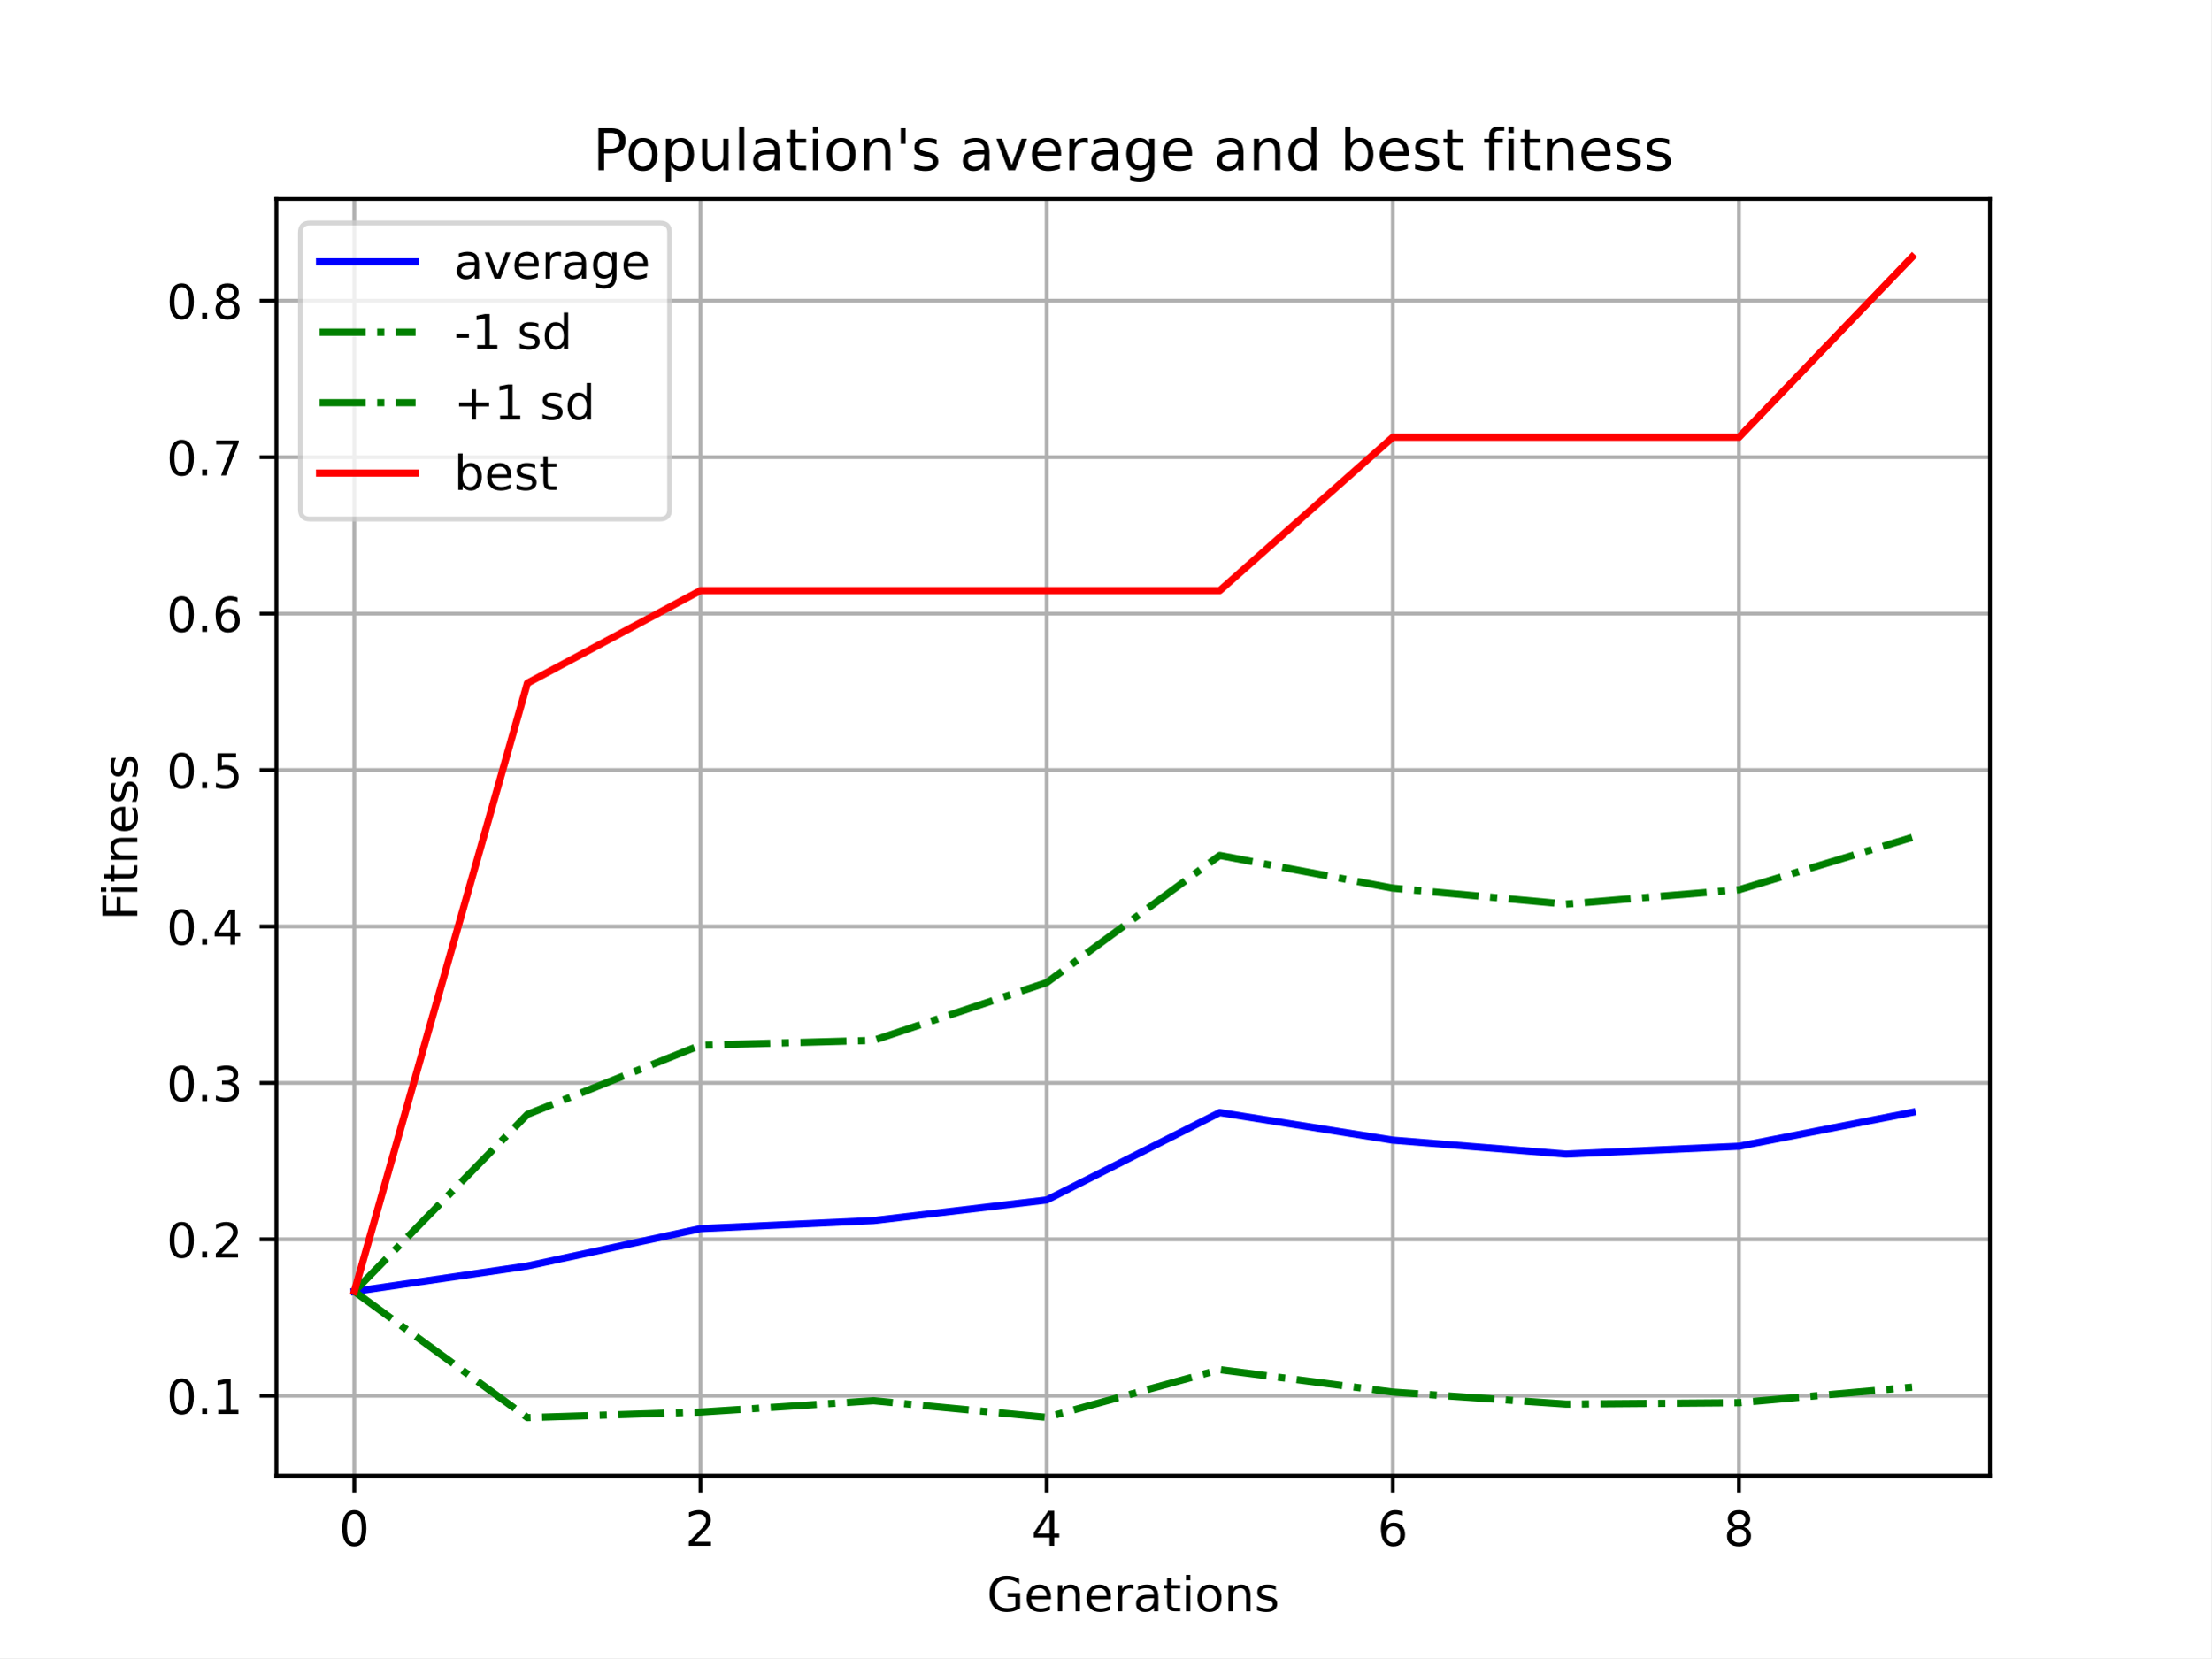
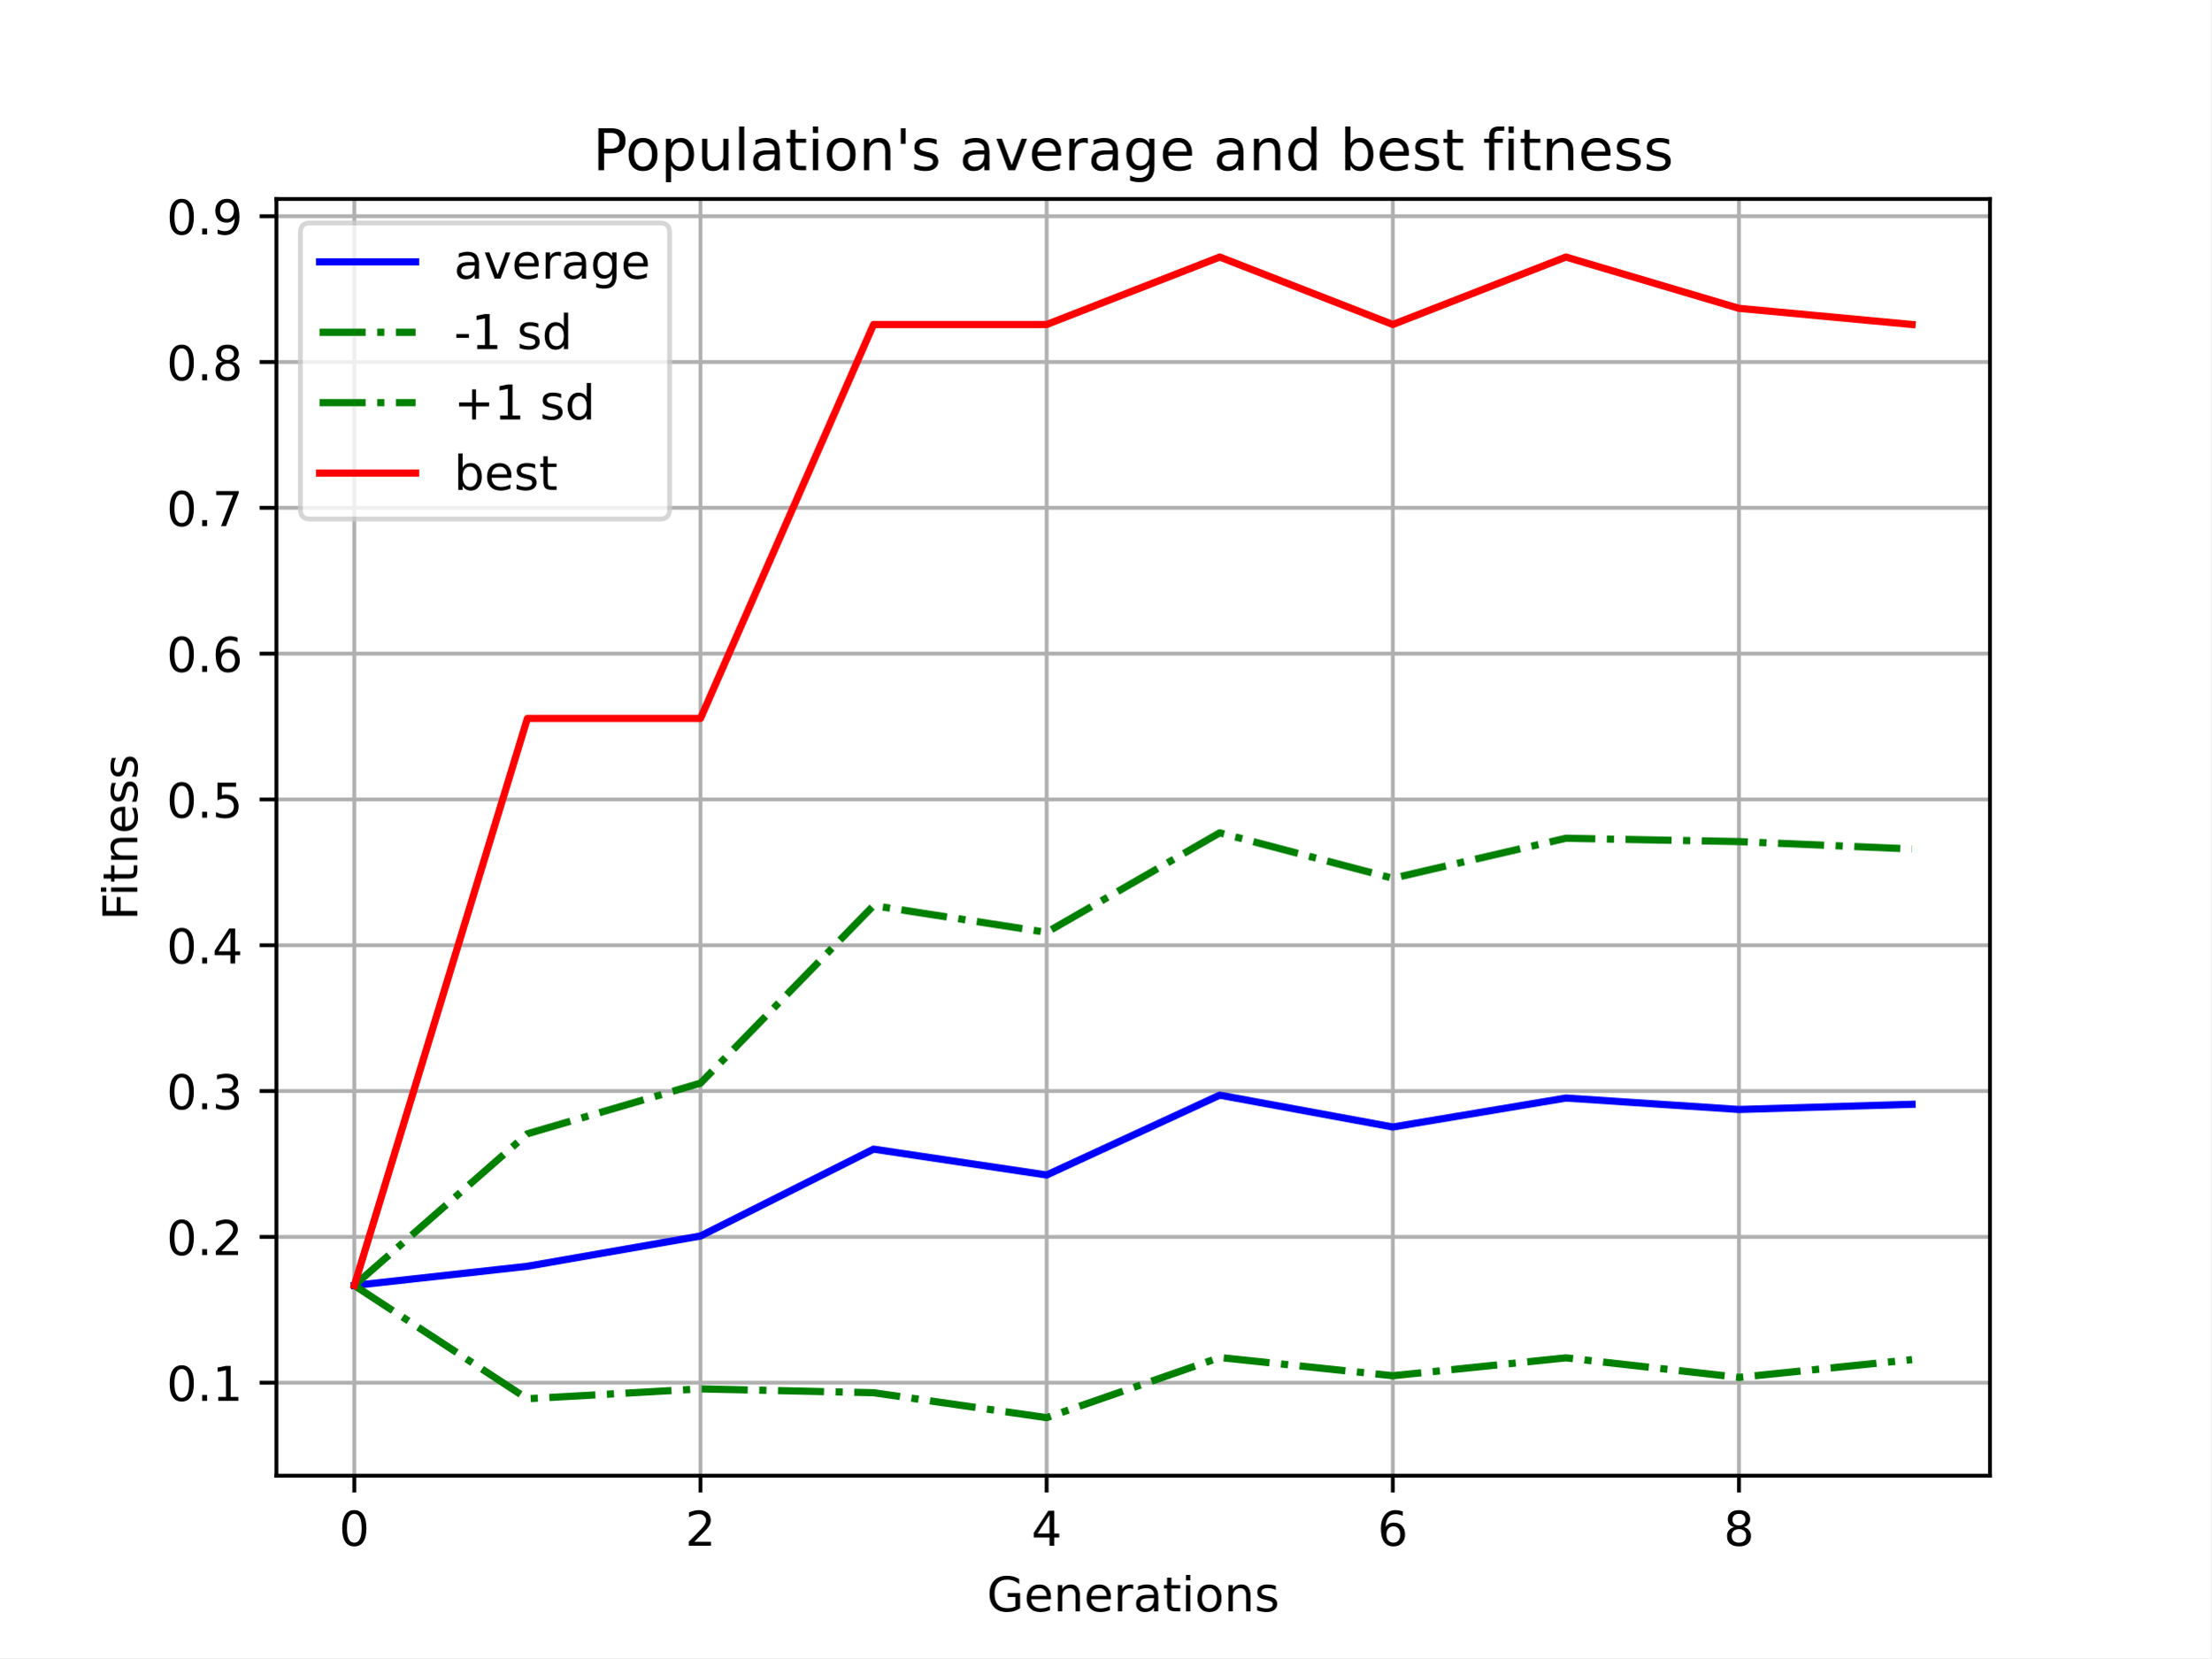
<svg xmlns="http://www.w3.org/2000/svg" xmlns:xlink="http://www.w3.org/1999/xlink" height="345.6pt" version="1.1" viewBox="0 0 460.8 345.6" width="460.8pt">
  <defs>
    <style type="text/css">*{stroke-linecap:butt;stroke-linejoin:round;}</style>
  </defs>
  <g id="figure_1">
    <g id="patch_1">
      <path d="M 0 345.6  L 460.8 345.6  L 460.8 0  L 0 0  z " style="fill:#ffffff;" />
    </g>
    <g id="axes_1">
      <g id="patch_2">
        <path d="M 57.6 307.584  L 414.72 307.584  L 414.72 41.472  L 57.6 41.472  z " style="fill:#ffffff;" />
      </g>
      <g id="matplotlib.axis_1">
        <g id="xtick_1">
          <g id="line2d_1">
-             <path clip-path="url(#p46daf9e146)" d="M 73.833 307.584  L 73.833 41.472  " style="fill:none;stroke:#b0b0b0;stroke-linecap:square;stroke-width:0.8;" />
+             <path clip-path="url(#p72c60c867b)" d="M 73.833 307.584  L 73.833 41.472  " style="fill:none;stroke:#b0b0b0;stroke-linecap:square;stroke-width:0.8;" />
          </g>
          <g id="line2d_2">
            <defs>
-               <path d="M 0 0  L 0 3.5  " id="m88c352b42c" style="stroke:#000000;stroke-width:0.8;" />
-             </defs>
-             <g>
-               <use style="stroke:#000000;stroke-width:0.8;" x="73.833" xlink:href="#m88c352b42c" y="307.584" />
+               <path d="M 0 0  L 0 3.5  " id="m54cb566502" style="stroke:#000000;stroke-width:0.8;" />
+             </defs>
+             <g>
+               <use style="stroke:#000000;stroke-width:0.8;" x="73.833" xlink:href="#m54cb566502" y="307.584" />
            </g>
          </g>
          <g id="text_1">
            <g transform="translate(70.65148 322.1824)scale(0.1 -0.1)">
              <defs>
                <path d="M 2034 4250  Q 1547 4250 1301 3770  Q 1056 3291 1056 2328  Q 1056 1369 1301 889  Q 1547 409 2034 409  Q 2525 409 2770 889  Q 3016 1369 3016 2328  Q 3016 3291 2770 3770  Q 2525 4250 2034 4250  z M 2034 4750  Q 2819 4750 3233 4129  Q 3647 3509 3647 2328  Q 3647 1150 3233 529  Q 2819 -91 2034 -91  Q 1250 -91 836 529  Q 422 1150 422 2328  Q 422 3509 836 4129  Q 1250 4750 2034 4750  z " id="DejaVuSans-30" transform="scale(0.015625)" />
              </defs>
              <use xlink:href="#DejaVuSans-30" />
            </g>
          </g>
        </g>
        <g id="xtick_2">
          <g id="line2d_3">
-             <path clip-path="url(#p46daf9e146)" d="M 145.978 307.584  L 145.978 41.472  " style="fill:none;stroke:#b0b0b0;stroke-linecap:square;stroke-width:0.8;" />
+             <path clip-path="url(#p72c60c867b)" d="M 145.978 307.584  L 145.978 41.472  " style="fill:none;stroke:#b0b0b0;stroke-linecap:square;stroke-width:0.8;" />
          </g>
          <g id="line2d_4">
            <g>
-               <use style="stroke:#000000;stroke-width:0.8;" x="145.978" xlink:href="#m88c352b42c" y="307.584" />
+               <use style="stroke:#000000;stroke-width:0.8;" x="145.978" xlink:href="#m54cb566502" y="307.584" />
            </g>
          </g>
          <g id="text_2">
            <g transform="translate(142.7969 322.1824)scale(0.1 -0.1)">
              <defs>
                <path d="M 1228 531  L 3431 531  L 3431 0  L 469 0  L 469 531  Q 828 903 1448 1529  Q 2069 2156 2228 2338  Q 2531 2678 2651 2914  Q 2772 3150 2772 3378  Q 2772 3750 2511 3984  Q 2250 4219 1831 4219  Q 1534 4219 1204 4116  Q 875 4013 500 3803  L 500 4441  Q 881 4594 1212 4672  Q 1544 4750 1819 4750  Q 2544 4750 2975 4387  Q 3406 4025 3406 3419  Q 3406 3131 3298 2873  Q 3191 2616 2906 2266  Q 2828 2175 2409 1742  Q 1991 1309 1228 531  z " id="DejaVuSans-32" transform="scale(0.015625)" />
              </defs>
              <use xlink:href="#DejaVuSans-32" />
            </g>
          </g>
        </g>
        <g id="xtick_3">
          <g id="line2d_5">
-             <path clip-path="url(#p46daf9e146)" d="M 218.124 307.584  L 218.124 41.472  " style="fill:none;stroke:#b0b0b0;stroke-linecap:square;stroke-width:0.8;" />
+             <path clip-path="url(#p72c60c867b)" d="M 218.124 307.584  L 218.124 41.472  " style="fill:none;stroke:#b0b0b0;stroke-linecap:square;stroke-width:0.8;" />
          </g>
          <g id="line2d_6">
            <g>
-               <use style="stroke:#000000;stroke-width:0.8;" x="218.124" xlink:href="#m88c352b42c" y="307.584" />
+               <use style="stroke:#000000;stroke-width:0.8;" x="218.124" xlink:href="#m54cb566502" y="307.584" />
            </g>
          </g>
          <g id="text_3">
            <g transform="translate(214.9424 322.1824)scale(0.1 -0.1)">
              <defs>
                <path d="M 2419 4116  L 825 1625  L 2419 1625  L 2419 4116  z M 2253 4666  L 3047 4666  L 3047 1625  L 3713 1625  L 3713 1100  L 3047 1100  L 3047 0  L 2419 0  L 2419 1100  L 313 1100  L 313 1709  L 2253 4666  z " id="DejaVuSans-34" transform="scale(0.015625)" />
              </defs>
              <use xlink:href="#DejaVuSans-34" />
            </g>
          </g>
        </g>
        <g id="xtick_4">
          <g id="line2d_7">
-             <path clip-path="url(#p46daf9e146)" d="M 290.269 307.584  L 290.269 41.472  " style="fill:none;stroke:#b0b0b0;stroke-linecap:square;stroke-width:0.8;" />
+             <path clip-path="url(#p72c60c867b)" d="M 290.269 307.584  L 290.269 41.472  " style="fill:none;stroke:#b0b0b0;stroke-linecap:square;stroke-width:0.8;" />
          </g>
          <g id="line2d_8">
            <g>
-               <use style="stroke:#000000;stroke-width:0.8;" x="290.269" xlink:href="#m88c352b42c" y="307.584" />
+               <use style="stroke:#000000;stroke-width:0.8;" x="290.269" xlink:href="#m54cb566502" y="307.584" />
            </g>
          </g>
          <g id="text_4">
            <g transform="translate(287.0878 322.1824)scale(0.1 -0.1)">
              <defs>
                <path d="M 2113 2584  Q 1688 2584 1439 2293  Q 1191 2003 1191 1497  Q 1191 994 1439 701  Q 1688 409 2113 409  Q 2538 409 2786 701  Q 3034 994 3034 1497  Q 3034 2003 2786 2293  Q 2538 2584 2113 2584  z M 3366 4563  L 3366 3988  Q 3128 4100 2886 4159  Q 2644 4219 2406 4219  Q 1781 4219 1451 3797  Q 1122 3375 1075 2522  Q 1259 2794 1537 2939  Q 1816 3084 2150 3084  Q 2853 3084 3261 2657  Q 3669 2231 3669 1497  Q 3669 778 3244 343  Q 2819 -91 2113 -91  Q 1303 -91 875 529  Q 447 1150 447 2328  Q 447 3434 972 4092  Q 1497 4750 2381 4750  Q 2619 4750 2861 4703  Q 3103 4656 3366 4563  z " id="DejaVuSans-36" transform="scale(0.015625)" />
              </defs>
              <use xlink:href="#DejaVuSans-36" />
            </g>
          </g>
        </g>
        <g id="xtick_5">
          <g id="line2d_9">
-             <path clip-path="url(#p46daf9e146)" d="M 362.415 307.584  L 362.415 41.472  " style="fill:none;stroke:#b0b0b0;stroke-linecap:square;stroke-width:0.8;" />
+             <path clip-path="url(#p72c60c867b)" d="M 362.415 307.584  L 362.415 41.472  " style="fill:none;stroke:#b0b0b0;stroke-linecap:square;stroke-width:0.8;" />
          </g>
          <g id="line2d_10">
            <g>
-               <use style="stroke:#000000;stroke-width:0.8;" x="362.415" xlink:href="#m88c352b42c" y="307.584" />
+               <use style="stroke:#000000;stroke-width:0.8;" x="362.415" xlink:href="#m54cb566502" y="307.584" />
            </g>
          </g>
          <g id="text_5">
            <g transform="translate(359.2333 322.1824)scale(0.1 -0.1)">
              <defs>
                <path d="M 2034 2216  Q 1584 2216 1326 1975  Q 1069 1734 1069 1313  Q 1069 891 1326 650  Q 1584 409 2034 409  Q 2484 409 2743 651  Q 3003 894 3003 1313  Q 3003 1734 2745 1975  Q 2488 2216 2034 2216  z M 1403 2484  Q 997 2584 770 2862  Q 544 3141 544 3541  Q 544 4100 942 4425  Q 1341 4750 2034 4750  Q 2731 4750 3128 4425  Q 3525 4100 3525 3541  Q 3525 3141 3298 2862  Q 3072 2584 2669 2484  Q 3125 2378 3379 2068  Q 3634 1759 3634 1313  Q 3634 634 3220 271  Q 2806 -91 2034 -91  Q 1263 -91 848 271  Q 434 634 434 1313  Q 434 1759 690 2068  Q 947 2378 1403 2484  z M 1172 3481  Q 1172 3119 1398 2916  Q 1625 2713 2034 2713  Q 2441 2713 2670 2916  Q 2900 3119 2900 3481  Q 2900 3844 2670 4047  Q 2441 4250 2034 4250  Q 1625 4250 1398 4047  Q 1172 3844 1172 3481  z " id="DejaVuSans-38" transform="scale(0.015625)" />
              </defs>
              <use xlink:href="#DejaVuSans-38" />
            </g>
          </g>
        </g>
        <g id="text_6">
          <g transform="translate(205.6623 335.8606)scale(0.1 -0.1)">
            <defs>
              <path d="M 3809 666  L 3809 1919  L 2778 1919  L 2778 2438  L 4434 2438  L 4434 434  Q 4069 175 3628 42  Q 3188 -91 2688 -91  Q 1594 -91 976 548  Q 359 1188 359 2328  Q 359 3472 976 4111  Q 1594 4750 2688 4750  Q 3144 4750 3555 4637  Q 3966 4525 4313 4306  L 4313 3634  Q 3963 3931 3569 4081  Q 3175 4231 2741 4231  Q 1884 4231 1454 3753  Q 1025 3275 1025 2328  Q 1025 1384 1454 906  Q 1884 428 2741 428  Q 3075 428 3337 486  Q 3600 544 3809 666  z " id="DejaVuSans-47" transform="scale(0.015625)" />
              <path d="M 3597 1894  L 3597 1613  L 953 1613  Q 991 1019 1311 708  Q 1631 397 2203 397  Q 2534 397 2845 478  Q 3156 559 3463 722  L 3463 178  Q 3153 47 2828 -22  Q 2503 -91 2169 -91  Q 1331 -91 842 396  Q 353 884 353 1716  Q 353 2575 817 3079  Q 1281 3584 2069 3584  Q 2775 3584 3186 3129  Q 3597 2675 3597 1894  z M 3022 2063  Q 3016 2534 2758 2815  Q 2500 3097 2075 3097  Q 1594 3097 1305 2825  Q 1016 2553 972 2059  L 3022 2063  z " id="DejaVuSans-65" transform="scale(0.015625)" />
              <path d="M 3513 2113  L 3513 0  L 2938 0  L 2938 2094  Q 2938 2591 2744 2837  Q 2550 3084 2163 3084  Q 1697 3084 1428 2787  Q 1159 2491 1159 1978  L 1159 0  L 581 0  L 581 3500  L 1159 3500  L 1159 2956  Q 1366 3272 1645 3428  Q 1925 3584 2291 3584  Q 2894 3584 3203 3211  Q 3513 2838 3513 2113  z " id="DejaVuSans-6e" transform="scale(0.015625)" />
              <path d="M 2631 2963  Q 2534 3019 2420 3045  Q 2306 3072 2169 3072  Q 1681 3072 1420 2755  Q 1159 2438 1159 1844  L 1159 0  L 581 0  L 581 3500  L 1159 3500  L 1159 2956  Q 1341 3275 1631 3429  Q 1922 3584 2338 3584  Q 2397 3584 2469 3576  Q 2541 3569 2628 3553  L 2631 2963  z " id="DejaVuSans-72" transform="scale(0.015625)" />
              <path d="M 2194 1759  Q 1497 1759 1228 1600  Q 959 1441 959 1056  Q 959 750 1161 570  Q 1363 391 1709 391  Q 2188 391 2477 730  Q 2766 1069 2766 1631  L 2766 1759  L 2194 1759  z M 3341 1997  L 3341 0  L 2766 0  L 2766 531  Q 2569 213 2275 61  Q 1981 -91 1556 -91  Q 1019 -91 701 211  Q 384 513 384 1019  Q 384 1609 779 1909  Q 1175 2209 1959 2209  L 2766 2209  L 2766 2266  Q 2766 2663 2505 2880  Q 2244 3097 1772 3097  Q 1472 3097 1187 3025  Q 903 2953 641 2809  L 641 3341  Q 956 3463 1253 3523  Q 1550 3584 1831 3584  Q 2591 3584 2966 3190  Q 3341 2797 3341 1997  z " id="DejaVuSans-61" transform="scale(0.015625)" />
              <path d="M 1172 4494  L 1172 3500  L 2356 3500  L 2356 3053  L 1172 3053  L 1172 1153  Q 1172 725 1289 603  Q 1406 481 1766 481  L 2356 481  L 2356 0  L 1766 0  Q 1100 0 847 248  Q 594 497 594 1153  L 594 3053  L 172 3053  L 172 3500  L 594 3500  L 594 4494  L 1172 4494  z " id="DejaVuSans-74" transform="scale(0.015625)" />
              <path d="M 603 3500  L 1178 3500  L 1178 0  L 603 0  L 603 3500  z M 603 4863  L 1178 4863  L 1178 4134  L 603 4134  L 603 4863  z " id="DejaVuSans-69" transform="scale(0.015625)" />
              <path d="M 1959 3097  Q 1497 3097 1228 2736  Q 959 2375 959 1747  Q 959 1119 1226 758  Q 1494 397 1959 397  Q 2419 397 2687 759  Q 2956 1122 2956 1747  Q 2956 2369 2687 2733  Q 2419 3097 1959 3097  z M 1959 3584  Q 2709 3584 3137 3096  Q 3566 2609 3566 1747  Q 3566 888 3137 398  Q 2709 -91 1959 -91  Q 1206 -91 779 398  Q 353 888 353 1747  Q 353 2609 779 3096  Q 1206 3584 1959 3584  z " id="DejaVuSans-6f" transform="scale(0.015625)" />
              <path d="M 2834 3397  L 2834 2853  Q 2591 2978 2328 3040  Q 2066 3103 1784 3103  Q 1356 3103 1142 2972  Q 928 2841 928 2578  Q 928 2378 1081 2264  Q 1234 2150 1697 2047  L 1894 2003  Q 2506 1872 2764 1633  Q 3022 1394 3022 966  Q 3022 478 2636 193  Q 2250 -91 1575 -91  Q 1294 -91 989 -36  Q 684 19 347 128  L 347 722  Q 666 556 975 473  Q 1284 391 1588 391  Q 1994 391 2212 530  Q 2431 669 2431 922  Q 2431 1156 2273 1281  Q 2116 1406 1581 1522  L 1381 1569  Q 847 1681 609 1914  Q 372 2147 372 2553  Q 372 3047 722 3315  Q 1072 3584 1716 3584  Q 2034 3584 2315 3537  Q 2597 3491 2834 3397  z " id="DejaVuSans-73" transform="scale(0.015625)" />
            </defs>
            <use xlink:href="#DejaVuSans-47" />
            <use x="77.49" xlink:href="#DejaVuSans-65" />
            <use x="139.014" xlink:href="#DejaVuSans-6e" />
            <use x="202.393" xlink:href="#DejaVuSans-65" />
            <use x="263.916" xlink:href="#DejaVuSans-72" />
            <use x="305.029" xlink:href="#DejaVuSans-61" />
            <use x="366.309" xlink:href="#DejaVuSans-74" />
            <use x="405.518" xlink:href="#DejaVuSans-69" />
            <use x="433.301" xlink:href="#DejaVuSans-6f" />
            <use x="494.482" xlink:href="#DejaVuSans-6e" />
            <use x="557.861" xlink:href="#DejaVuSans-73" />
          </g>
        </g>
      </g>
      <g id="matplotlib.axis_2">
        <g id="ytick_1">
          <g id="line2d_11">
-             <path clip-path="url(#p46daf9e146)" d="M 57.6 290.925  L 414.72 290.925  " style="fill:none;stroke:#b0b0b0;stroke-linecap:square;stroke-width:0.8;" />
+             <path clip-path="url(#p72c60c867b)" d="M 57.6 288.194  L 414.72 288.194  " style="fill:none;stroke:#b0b0b0;stroke-linecap:square;stroke-width:0.8;" />
          </g>
          <g id="line2d_12">
            <defs>
-               <path d="M 0 0  L -3.5 0  " id="m90e1f433b8" style="stroke:#000000;stroke-width:0.8;" />
-             </defs>
-             <g>
-               <use style="stroke:#000000;stroke-width:0.8;" x="57.6" xlink:href="#m90e1f433b8" y="290.925" />
+               <path d="M 0 0  L -3.5 0  " id="ma9af29ecee" style="stroke:#000000;stroke-width:0.8;" />
+             </defs>
+             <g>
+               <use style="stroke:#000000;stroke-width:0.8;" x="57.6" xlink:href="#ma9af29ecee" y="288.194" />
            </g>
          </g>
          <g id="text_7">
-             <g transform="translate(34.69687 294.7242)scale(0.1 -0.1)">
+             <g transform="translate(34.69687 291.9934)scale(0.1 -0.1)">
              <defs>
                <path d="M 684 794  L 1344 794  L 1344 0  L 684 0  L 684 794  z " id="DejaVuSans-2e" transform="scale(0.015625)" />
                <path d="M 794 531  L 1825 531  L 1825 4091  L 703 3866  L 703 4441  L 1819 4666  L 2450 4666  L 2450 531  L 3481 531  L 3481 0  L 794 0  L 794 531  z " id="DejaVuSans-31" transform="scale(0.015625)" />
              </defs>
              <use xlink:href="#DejaVuSans-30" />
              <use x="63.623" xlink:href="#DejaVuSans-2e" />
              <use x="95.41" xlink:href="#DejaVuSans-31" />
            </g>
          </g>
        </g>
        <g id="ytick_2">
          <g id="line2d_13">
-             <path clip-path="url(#p46daf9e146)" d="M 57.6 258.319  L 414.72 258.319  " style="fill:none;stroke:#b0b0b0;stroke-linecap:square;stroke-width:0.8;" />
+             <path clip-path="url(#p72c60c867b)" d="M 57.6 257.803  L 414.72 257.803  " style="fill:none;stroke:#b0b0b0;stroke-linecap:square;stroke-width:0.8;" />
          </g>
          <g id="line2d_14">
            <g>
-               <use style="stroke:#000000;stroke-width:0.8;" x="57.6" xlink:href="#m90e1f433b8" y="258.319" />
+               <use style="stroke:#000000;stroke-width:0.8;" x="57.6" xlink:href="#ma9af29ecee" y="257.803" />
            </g>
          </g>
          <g id="text_8">
-             <g transform="translate(34.69687 262.1179)scale(0.1 -0.1)">
+             <g transform="translate(34.69687 261.6019)scale(0.1 -0.1)">
              <use xlink:href="#DejaVuSans-30" />
              <use x="63.623" xlink:href="#DejaVuSans-2e" />
              <use x="95.41" xlink:href="#DejaVuSans-32" />
            </g>
          </g>
        </g>
        <g id="ytick_3">
          <g id="line2d_15">
-             <path clip-path="url(#p46daf9e146)" d="M 57.6 225.712  L 414.72 225.712  " style="fill:none;stroke:#b0b0b0;stroke-linecap:square;stroke-width:0.8;" />
+             <path clip-path="url(#p72c60c867b)" d="M 57.6 227.411  L 414.72 227.411  " style="fill:none;stroke:#b0b0b0;stroke-linecap:square;stroke-width:0.8;" />
          </g>
          <g id="line2d_16">
            <g>
-               <use style="stroke:#000000;stroke-width:0.8;" x="57.6" xlink:href="#m90e1f433b8" y="225.712" />
+               <use style="stroke:#000000;stroke-width:0.8;" x="57.6" xlink:href="#ma9af29ecee" y="227.411" />
            </g>
          </g>
          <g id="text_9">
-             <g transform="translate(34.69687 229.5116)scale(0.1 -0.1)">
+             <g transform="translate(34.69687 231.2105)scale(0.1 -0.1)">
              <defs>
                <path d="M 2597 2516  Q 3050 2419 3304 2112  Q 3559 1806 3559 1356  Q 3559 666 3084 287  Q 2609 -91 1734 -91  Q 1441 -91 1130 -33  Q 819 25 488 141  L 488 750  Q 750 597 1062 519  Q 1375 441 1716 441  Q 2309 441 2620 675  Q 2931 909 2931 1356  Q 2931 1769 2642 2001  Q 2353 2234 1838 2234  L 1294 2234  L 1294 2753  L 1863 2753  Q 2328 2753 2575 2939  Q 2822 3125 2822 3475  Q 2822 3834 2567 4026  Q 2313 4219 1838 4219  Q 1578 4219 1281 4162  Q 984 4106 628 3988  L 628 4550  Q 988 4650 1302 4700  Q 1616 4750 1894 4750  Q 2613 4750 3031 4423  Q 3450 4097 3450 3541  Q 3450 3153 3228 2886  Q 3006 2619 2597 2516  z " id="DejaVuSans-33" transform="scale(0.015625)" />
              </defs>
              <use xlink:href="#DejaVuSans-30" />
              <use x="63.623" xlink:href="#DejaVuSans-2e" />
              <use x="95.41" xlink:href="#DejaVuSans-33" />
            </g>
          </g>
        </g>
        <g id="ytick_4">
          <g id="line2d_17">
-             <path clip-path="url(#p46daf9e146)" d="M 57.6 193.106  L 414.72 193.106  " style="fill:none;stroke:#b0b0b0;stroke-linecap:square;stroke-width:0.8;" />
+             <path clip-path="url(#p72c60c867b)" d="M 57.6 197.02  L 414.72 197.02  " style="fill:none;stroke:#b0b0b0;stroke-linecap:square;stroke-width:0.8;" />
          </g>
          <g id="line2d_18">
            <g>
-               <use style="stroke:#000000;stroke-width:0.8;" x="57.6" xlink:href="#m90e1f433b8" y="193.106" />
+               <use style="stroke:#000000;stroke-width:0.8;" x="57.6" xlink:href="#ma9af29ecee" y="197.02" />
            </g>
          </g>
          <g id="text_10">
-             <g transform="translate(34.69687 196.9053)scale(0.1 -0.1)">
+             <g transform="translate(34.69687 200.819)scale(0.1 -0.1)">
              <use xlink:href="#DejaVuSans-30" />
              <use x="63.623" xlink:href="#DejaVuSans-2e" />
              <use x="95.41" xlink:href="#DejaVuSans-34" />
            </g>
          </g>
        </g>
        <g id="ytick_5">
          <g id="line2d_19">
-             <path clip-path="url(#p46daf9e146)" d="M 57.6 160.5  L 414.72 160.5  " style="fill:none;stroke:#b0b0b0;stroke-linecap:square;stroke-width:0.8;" />
+             <path clip-path="url(#p72c60c867b)" d="M 57.6 166.628  L 414.72 166.628  " style="fill:none;stroke:#b0b0b0;stroke-linecap:square;stroke-width:0.8;" />
          </g>
          <g id="line2d_20">
            <g>
-               <use style="stroke:#000000;stroke-width:0.8;" x="57.6" xlink:href="#m90e1f433b8" y="160.5" />
+               <use style="stroke:#000000;stroke-width:0.8;" x="57.6" xlink:href="#ma9af29ecee" y="166.628" />
            </g>
          </g>
          <g id="text_11">
-             <g transform="translate(34.69687 164.2989)scale(0.1 -0.1)">
+             <g transform="translate(34.69687 170.4276)scale(0.1 -0.1)">
              <defs>
                <path d="M 691 4666  L 3169 4666  L 3169 4134  L 1269 4134  L 1269 2991  Q 1406 3038 1543 3061  Q 1681 3084 1819 3084  Q 2600 3084 3056 2656  Q 3513 2228 3513 1497  Q 3513 744 3044 326  Q 2575 -91 1722 -91  Q 1428 -91 1123 -41  Q 819 9 494 109  L 494 744  Q 775 591 1075 516  Q 1375 441 1709 441  Q 2250 441 2565 725  Q 2881 1009 2881 1497  Q 2881 1984 2565 2268  Q 2250 2553 1709 2553  Q 1456 2553 1204 2497  Q 953 2441 691 2322  L 691 4666  z " id="DejaVuSans-35" transform="scale(0.015625)" />
              </defs>
              <use xlink:href="#DejaVuSans-30" />
              <use x="63.623" xlink:href="#DejaVuSans-2e" />
              <use x="95.41" xlink:href="#DejaVuSans-35" />
            </g>
          </g>
        </g>
        <g id="ytick_6">
          <g id="line2d_21">
-             <path clip-path="url(#p46daf9e146)" d="M 57.6 127.893  L 414.72 127.893  " style="fill:none;stroke:#b0b0b0;stroke-linecap:square;stroke-width:0.8;" />
+             <path clip-path="url(#p72c60c867b)" d="M 57.6 136.237  L 414.72 136.237  " style="fill:none;stroke:#b0b0b0;stroke-linecap:square;stroke-width:0.8;" />
          </g>
          <g id="line2d_22">
            <g>
-               <use style="stroke:#000000;stroke-width:0.8;" x="57.6" xlink:href="#m90e1f433b8" y="127.893" />
+               <use style="stroke:#000000;stroke-width:0.8;" x="57.6" xlink:href="#ma9af29ecee" y="136.237" />
            </g>
          </g>
          <g id="text_12">
-             <g transform="translate(34.69687 131.6926)scale(0.1 -0.1)">
+             <g transform="translate(34.69687 140.0361)scale(0.1 -0.1)">
              <use xlink:href="#DejaVuSans-30" />
              <use x="63.623" xlink:href="#DejaVuSans-2e" />
              <use x="95.41" xlink:href="#DejaVuSans-36" />
            </g>
          </g>
        </g>
        <g id="ytick_7">
          <g id="line2d_23">
-             <path clip-path="url(#p46daf9e146)" d="M 57.6 95.287  L 414.72 95.287  " style="fill:none;stroke:#b0b0b0;stroke-linecap:square;stroke-width:0.8;" />
+             <path clip-path="url(#p72c60c867b)" d="M 57.6 105.845  L 414.72 105.845  " style="fill:none;stroke:#b0b0b0;stroke-linecap:square;stroke-width:0.8;" />
          </g>
          <g id="line2d_24">
            <g>
-               <use style="stroke:#000000;stroke-width:0.8;" x="57.6" xlink:href="#m90e1f433b8" y="95.287" />
+               <use style="stroke:#000000;stroke-width:0.8;" x="57.6" xlink:href="#ma9af29ecee" y="105.845" />
            </g>
          </g>
          <g id="text_13">
-             <g transform="translate(34.69687 99.08626)scale(0.1 -0.1)">
+             <g transform="translate(34.69687 109.6446)scale(0.1 -0.1)">
              <defs>
                <path d="M 525 4666  L 3525 4666  L 3525 4397  L 1831 0  L 1172 0  L 2766 4134  L 525 4134  L 525 4666  z " id="DejaVuSans-37" transform="scale(0.015625)" />
              </defs>
              <use xlink:href="#DejaVuSans-30" />
              <use x="63.623" xlink:href="#DejaVuSans-2e" />
              <use x="95.41" xlink:href="#DejaVuSans-37" />
            </g>
          </g>
        </g>
        <g id="ytick_8">
          <g id="line2d_25">
-             <path clip-path="url(#p46daf9e146)" d="M 57.6 62.681  L 414.72 62.681  " style="fill:none;stroke:#b0b0b0;stroke-linecap:square;stroke-width:0.8;" />
+             <path clip-path="url(#p72c60c867b)" d="M 57.6 75.454  L 414.72 75.454  " style="fill:none;stroke:#b0b0b0;stroke-linecap:square;stroke-width:0.8;" />
          </g>
          <g id="line2d_26">
            <g>
-               <use style="stroke:#000000;stroke-width:0.8;" x="57.6" xlink:href="#m90e1f433b8" y="62.681" />
+               <use style="stroke:#000000;stroke-width:0.8;" x="57.6" xlink:href="#ma9af29ecee" y="75.454" />
            </g>
          </g>
          <g id="text_14">
-             <g transform="translate(34.69687 66.47993)scale(0.1 -0.1)">
+             <g transform="translate(34.69687 79.25319)scale(0.1 -0.1)">
              <use xlink:href="#DejaVuSans-30" />
              <use x="63.623" xlink:href="#DejaVuSans-2e" />
              <use x="95.41" xlink:href="#DejaVuSans-38" />
            </g>
          </g>
        </g>
-         <g id="text_15">
+         <g id="ytick_9">
+           <g id="line2d_27">
+             <path clip-path="url(#p72c60c867b)" d="M 57.6 45.063  L 414.72 45.063  " style="fill:none;stroke:#b0b0b0;stroke-linecap:square;stroke-width:0.8;" />
+           </g>
+           <g id="line2d_28">
+             <g>
+               <use style="stroke:#000000;stroke-width:0.8;" x="57.6" xlink:href="#ma9af29ecee" y="45.063" />
+             </g>
+           </g>
+           <g id="text_15">
+             <g transform="translate(34.69687 48.86173)scale(0.1 -0.1)">
+               <defs>
+                 <path d="M 703 97  L 703 672  Q 941 559 1184 500  Q 1428 441 1663 441  Q 2288 441 2617 861  Q 2947 1281 2994 2138  Q 2813 1869 2534 1725  Q 2256 1581 1919 1581  Q 1219 1581 811 2004  Q 403 2428 403 3163  Q 403 3881 828 4315  Q 1253 4750 1959 4750  Q 2769 4750 3195 4129  Q 3622 3509 3622 2328  Q 3622 1225 3098 567  Q 2575 -91 1691 -91  Q 1453 -91 1209 -44  Q 966 3 703 97  z M 1959 2075  Q 2384 2075 2632 2365  Q 2881 2656 2881 3163  Q 2881 3666 2632 3958  Q 2384 4250 1959 4250  Q 1534 4250 1286 3958  Q 1038 3666 1038 3163  Q 1038 2656 1286 2365  Q 1534 2075 1959 2075  z " id="DejaVuSans-39" transform="scale(0.015625)" />
+               </defs>
+               <use xlink:href="#DejaVuSans-30" />
+               <use x="63.623" xlink:href="#DejaVuSans-2e" />
+               <use x="95.41" xlink:href="#DejaVuSans-39" />
+             </g>
+           </g>
+         </g>
+         <g id="text_16">
          <g transform="translate(28.61719 191.8452)rotate(-90)scale(0.1 -0.1)">
            <defs>
              <path d="M 628 4666  L 3309 4666  L 3309 4134  L 1259 4134  L 1259 2759  L 3109 2759  L 3109 2228  L 1259 2228  L 1259 0  L 628 0  L 628 4666  z " id="DejaVuSans-46" transform="scale(0.015625)" />
            </defs>
            <use xlink:href="#DejaVuSans-46" />
            <use x="50.27" xlink:href="#DejaVuSans-69" />
            <use x="78.053" xlink:href="#DejaVuSans-74" />
            <use x="117.262" xlink:href="#DejaVuSans-6e" />
            <use x="180.641" xlink:href="#DejaVuSans-65" />
            <use x="242.164" xlink:href="#DejaVuSans-73" />
            <use x="294.264" xlink:href="#DejaVuSans-73" />
          </g>
        </g>
      </g>
-       <g id="line2d_27">
-         <path clip-path="url(#p46daf9e146)" d="M 73.833 269.187  L 109.905 263.881  L 145.978 256.092  L 182.051 254.406  L 218.124 250.123  L 254.196 231.891  L 290.269 237.644  L 326.342 240.555  L 362.415 238.916  L 398.487 231.846  " style="fill:none;stroke:#0000ff;stroke-linecap:square;stroke-width:1.5;" />
-       </g>
-       <g id="line2d_28">
-         <path clip-path="url(#p46daf9e146)" d="M 73.833 269.187  L 109.905 295.488  L 145.978 294.327  L 182.051 291.964  L 218.124 295.436  L 254.196 285.478  L 290.269 290.163  L 326.342 292.664  L 362.415 292.379  L 398.487 289.137  " style="fill:none;stroke:#008000;stroke-dasharray:9.6,2.4,1.5,2.4;stroke-dashoffset:0;stroke-width:1.5;" />
-       </g>
      <g id="line2d_29">
-         <path clip-path="url(#p46daf9e146)" d="M 73.833 269.187  L 109.905 232.273  L 145.978 217.857  L 182.051 216.848  L 218.124 204.81  L 254.196 178.303  L 290.269 185.126  L 326.342 188.445  L 362.415 185.453  L 398.487 174.555  " style="fill:none;stroke:#008000;stroke-dasharray:9.6,2.4,1.5,2.4;stroke-dashoffset:0;stroke-width:1.5;" />
+         <path clip-path="url(#p72c60c867b)" d="M 73.833 267.933  L 109.905 263.936  L 145.978 257.631  L 182.051 239.521  L 218.124 244.911  L 254.196 228.267  L 290.269 234.907  L 326.342 228.87  L 362.415 231.254  L 398.487 230.172  " style="fill:none;stroke:#0000ff;stroke-linecap:square;stroke-width:1.5;" />
      </g>
      <g id="line2d_30">
-         <path clip-path="url(#p46daf9e146)" d="M 73.833 269.187  L 109.905 142.385  L 145.978 123.093  L 182.051 123.093  L 218.124 123.093  L 254.196 123.093  L 290.269 91.129  L 326.342 91.129  L 362.415 91.129  L 398.487 53.568  " style="fill:none;stroke:#ff0000;stroke-linecap:square;stroke-width:1.5;" />
+         <path clip-path="url(#p72c60c867b)" d="M 73.833 267.933  L 109.905 291.553  L 145.978 289.494  L 182.051 290.29  L 218.124 295.488  L 254.196 282.95  L 290.269 286.751  L 326.342 283.022  L 362.415 287.096  L 398.487 283.389  " style="fill:none;stroke:#008000;stroke-dasharray:9.6,2.4,1.5,2.4;stroke-dashoffset:0;stroke-width:1.5;" />
+       </g>
+       <g id="line2d_31">
+         <path clip-path="url(#p72c60c867b)" d="M 73.833 267.933  L 109.905 236.319  L 145.978 225.769  L 182.051 188.753  L 218.124 194.333  L 254.196 173.585  L 290.269 183.063  L 326.342 174.718  L 362.415 175.411  L 398.487 176.955  " style="fill:none;stroke:#008000;stroke-dasharray:9.6,2.4,1.5,2.4;stroke-dashoffset:0;stroke-width:1.5;" />
+       </g>
+       <g id="line2d_32">
+         <path clip-path="url(#p72c60c867b)" d="M 73.833 267.933  L 109.905 149.744  L 145.978 149.744  L 182.051 67.629  L 218.124 67.629  L 254.196 53.568  L 290.269 67.629  L 326.342 53.568  L 362.415 64.263  L 398.487 67.629  " style="fill:none;stroke:#ff0000;stroke-linecap:square;stroke-width:1.5;" />
      </g>
      <g id="patch_3">
        <path d="M 57.6 307.584  L 57.6 41.472  " style="fill:none;stroke:#000000;stroke-linecap:square;stroke-linejoin:miter;stroke-width:0.8;" />
      </g>
      <g id="patch_4">
        <path d="M 414.72 307.584  L 414.72 41.472  " style="fill:none;stroke:#000000;stroke-linecap:square;stroke-linejoin:miter;stroke-width:0.8;" />
      </g>
      <g id="patch_5">
        <path d="M 57.6 307.584  L 414.72 307.584  " style="fill:none;stroke:#000000;stroke-linecap:square;stroke-linejoin:miter;stroke-width:0.8;" />
      </g>
      <g id="patch_6">
        <path d="M 57.6 41.472  L 414.72 41.472  " style="fill:none;stroke:#000000;stroke-linecap:square;stroke-linejoin:miter;stroke-width:0.8;" />
      </g>
-       <g id="text_16">
+       <g id="text_17">
        <g transform="translate(123.5297 35.472)scale(0.12 -0.12)">
          <defs>
            <path d="M 1259 4147  L 1259 2394  L 2053 2394  Q 2494 2394 2734 2622  Q 2975 2850 2975 3272  Q 2975 3691 2734 3919  Q 2494 4147 2053 4147  L 1259 4147  z M 628 4666  L 2053 4666  Q 2838 4666 3239 4311  Q 3641 3956 3641 3272  Q 3641 2581 3239 2228  Q 2838 1875 2053 1875  L 1259 1875  L 1259 0  L 628 0  L 628 4666  z " id="DejaVuSans-50" transform="scale(0.015625)" />
            <path d="M 1159 525  L 1159 -1331  L 581 -1331  L 581 3500  L 1159 3500  L 1159 2969  Q 1341 3281 1617 3432  Q 1894 3584 2278 3584  Q 2916 3584 3314 3078  Q 3713 2572 3713 1747  Q 3713 922 3314 415  Q 2916 -91 2278 -91  Q 1894 -91 1617 61  Q 1341 213 1159 525  z M 3116 1747  Q 3116 2381 2855 2742  Q 2594 3103 2138 3103  Q 1681 3103 1420 2742  Q 1159 2381 1159 1747  Q 1159 1113 1420 752  Q 1681 391 2138 391  Q 2594 391 2855 752  Q 3116 1113 3116 1747  z " id="DejaVuSans-70" transform="scale(0.015625)" />
            <path d="M 544 1381  L 544 3500  L 1119 3500  L 1119 1403  Q 1119 906 1312 657  Q 1506 409 1894 409  Q 2359 409 2629 706  Q 2900 1003 2900 1516  L 2900 3500  L 3475 3500  L 3475 0  L 2900 0  L 2900 538  Q 2691 219 2414 64  Q 2138 -91 1772 -91  Q 1169 -91 856 284  Q 544 659 544 1381  z M 1991 3584  L 1991 3584  z " id="DejaVuSans-75" transform="scale(0.015625)" />
            <path d="M 603 4863  L 1178 4863  L 1178 0  L 603 0  L 603 4863  z " id="DejaVuSans-6c" transform="scale(0.015625)" />
            <path d="M 1147 4666  L 1147 2931  L 616 2931  L 616 4666  L 1147 4666  z " id="DejaVuSans-27" transform="scale(0.015625)" />
            <path id="DejaVuSans-20" transform="scale(0.015625)" />
            <path d="M 191 3500  L 800 3500  L 1894 563  L 2988 3500  L 3597 3500  L 2284 0  L 1503 0  L 191 3500  z " id="DejaVuSans-76" transform="scale(0.015625)" />
            <path d="M 2906 1791  Q 2906 2416 2648 2759  Q 2391 3103 1925 3103  Q 1463 3103 1205 2759  Q 947 2416 947 1791  Q 947 1169 1205 825  Q 1463 481 1925 481  Q 2391 481 2648 825  Q 2906 1169 2906 1791  z M 3481 434  Q 3481 -459 3084 -895  Q 2688 -1331 1869 -1331  Q 1566 -1331 1297 -1286  Q 1028 -1241 775 -1147  L 775 -588  Q 1028 -725 1275 -790  Q 1522 -856 1778 -856  Q 2344 -856 2625 -561  Q 2906 -266 2906 331  L 2906 616  Q 2728 306 2450 153  Q 2172 0 1784 0  Q 1141 0 747 490  Q 353 981 353 1791  Q 353 2603 747 3093  Q 1141 3584 1784 3584  Q 2172 3584 2450 3431  Q 2728 3278 2906 2969  L 2906 3500  L 3481 3500  L 3481 434  z " id="DejaVuSans-67" transform="scale(0.015625)" />
            <path d="M 2906 2969  L 2906 4863  L 3481 4863  L 3481 0  L 2906 0  L 2906 525  Q 2725 213 2448 61  Q 2172 -91 1784 -91  Q 1150 -91 751 415  Q 353 922 353 1747  Q 353 2572 751 3078  Q 1150 3584 1784 3584  Q 2172 3584 2448 3432  Q 2725 3281 2906 2969  z M 947 1747  Q 947 1113 1208 752  Q 1469 391 1925 391  Q 2381 391 2643 752  Q 2906 1113 2906 1747  Q 2906 2381 2643 2742  Q 2381 3103 1925 3103  Q 1469 3103 1208 2742  Q 947 2381 947 1747  z " id="DejaVuSans-64" transform="scale(0.015625)" />
            <path d="M 3116 1747  Q 3116 2381 2855 2742  Q 2594 3103 2138 3103  Q 1681 3103 1420 2742  Q 1159 2381 1159 1747  Q 1159 1113 1420 752  Q 1681 391 2138 391  Q 2594 391 2855 752  Q 3116 1113 3116 1747  z M 1159 2969  Q 1341 3281 1617 3432  Q 1894 3584 2278 3584  Q 2916 3584 3314 3078  Q 3713 2572 3713 1747  Q 3713 922 3314 415  Q 2916 -91 2278 -91  Q 1894 -91 1617 61  Q 1341 213 1159 525  L 1159 0  L 581 0  L 581 4863  L 1159 4863  L 1159 2969  z " id="DejaVuSans-62" transform="scale(0.015625)" />
            <path d="M 2375 4863  L 2375 4384  L 1825 4384  Q 1516 4384 1395 4259  Q 1275 4134 1275 3809  L 1275 3500  L 2222 3500  L 2222 3053  L 1275 3053  L 1275 0  L 697 0  L 697 3053  L 147 3053  L 147 3500  L 697 3500  L 697 3744  Q 697 4328 969 4595  Q 1241 4863 1831 4863  L 2375 4863  z " id="DejaVuSans-66" transform="scale(0.015625)" />
          </defs>
          <use xlink:href="#DejaVuSans-50" />
          <use x="56.678" xlink:href="#DejaVuSans-6f" />
          <use x="117.859" xlink:href="#DejaVuSans-70" />
          <use x="181.336" xlink:href="#DejaVuSans-75" />
          <use x="244.715" xlink:href="#DejaVuSans-6c" />
          <use x="272.498" xlink:href="#DejaVuSans-61" />
          <use x="333.777" xlink:href="#DejaVuSans-74" />
          <use x="372.986" xlink:href="#DejaVuSans-69" />
          <use x="400.77" xlink:href="#DejaVuSans-6f" />
          <use x="461.951" xlink:href="#DejaVuSans-6e" />
          <use x="525.33" xlink:href="#DejaVuSans-27" />
          <use x="552.82" xlink:href="#DejaVuSans-73" />
          <use x="604.92" xlink:href="#DejaVuSans-20" />
          <use x="636.707" xlink:href="#DejaVuSans-61" />
          <use x="697.986" xlink:href="#DejaVuSans-76" />
          <use x="757.166" xlink:href="#DejaVuSans-65" />
          <use x="818.689" xlink:href="#DejaVuSans-72" />
          <use x="859.803" xlink:href="#DejaVuSans-61" />
          <use x="921.082" xlink:href="#DejaVuSans-67" />
          <use x="984.559" xlink:href="#DejaVuSans-65" />
          <use x="1046.082" xlink:href="#DejaVuSans-20" />
          <use x="1077.869" xlink:href="#DejaVuSans-61" />
          <use x="1139.148" xlink:href="#DejaVuSans-6e" />
          <use x="1202.527" xlink:href="#DejaVuSans-64" />
          <use x="1266.004" xlink:href="#DejaVuSans-20" />
          <use x="1297.791" xlink:href="#DejaVuSans-62" />
          <use x="1361.268" xlink:href="#DejaVuSans-65" />
          <use x="1422.791" xlink:href="#DejaVuSans-73" />
          <use x="1474.891" xlink:href="#DejaVuSans-74" />
          <use x="1514.1" xlink:href="#DejaVuSans-20" />
          <use x="1545.887" xlink:href="#DejaVuSans-66" />
          <use x="1581.092" xlink:href="#DejaVuSans-69" />
          <use x="1608.875" xlink:href="#DejaVuSans-74" />
          <use x="1648.084" xlink:href="#DejaVuSans-6e" />
          <use x="1711.463" xlink:href="#DejaVuSans-65" />
          <use x="1772.986" xlink:href="#DejaVuSans-73" />
          <use x="1825.086" xlink:href="#DejaVuSans-73" />
        </g>
      </g>
      <g id="legend_1">
        <g id="patch_7">
          <path d="M 64.6 108.184  L 137.541 108.184  Q 139.541 108.184 139.541 106.184  L 139.541 48.472  Q 139.541 46.472 137.541 46.472  L 64.6 46.472  Q 62.6 46.472 62.6 48.472  L 62.6 106.184  Q 62.6 108.184 64.6 108.184  z " style="fill:#ffffff;opacity:0.8;stroke:#cccccc;stroke-linejoin:miter;" />
        </g>
-         <g id="line2d_31">
+         <g id="line2d_33">
          <path d="M 66.6 54.57  L 86.6 54.57  " style="fill:none;stroke:#0000ff;stroke-linecap:square;stroke-width:1.5;" />
        </g>
-         <g id="line2d_32" />
-         <g id="text_17">
+         <g id="line2d_34" />
+         <g id="text_18">
          <g transform="translate(94.6 58.07044)scale(0.1 -0.1)">
            <use xlink:href="#DejaVuSans-61" />
            <use x="61.279" xlink:href="#DejaVuSans-76" />
            <use x="120.459" xlink:href="#DejaVuSans-65" />
            <use x="181.982" xlink:href="#DejaVuSans-72" />
            <use x="223.096" xlink:href="#DejaVuSans-61" />
            <use x="284.375" xlink:href="#DejaVuSans-67" />
            <use x="347.852" xlink:href="#DejaVuSans-65" />
          </g>
        </g>
-         <g id="line2d_33">
+         <g id="line2d_35">
          <path d="M 66.6 69.249  L 86.6 69.249  " style="fill:none;stroke:#008000;stroke-dasharray:9.6,2.4,1.5,2.4;stroke-dashoffset:0;stroke-width:1.5;" />
        </g>
-         <g id="line2d_34" />
-         <g id="text_18">
+         <g id="line2d_36" />
+         <g id="text_19">
          <g transform="translate(94.6 72.74856)scale(0.1 -0.1)">
            <defs>
              <path d="M 313 2009  L 1997 2009  L 1997 1497  L 313 1497  L 313 2009  z " id="DejaVuSans-2d" transform="scale(0.015625)" />
            </defs>
            <use xlink:href="#DejaVuSans-2d" />
            <use x="36.084" xlink:href="#DejaVuSans-31" />
            <use x="99.707" xlink:href="#DejaVuSans-20" />
            <use x="131.494" xlink:href="#DejaVuSans-73" />
            <use x="183.594" xlink:href="#DejaVuSans-64" />
          </g>
        </g>
-         <g id="line2d_35">
+         <g id="line2d_37">
          <path d="M 66.6 83.927  L 86.6 83.927  " style="fill:none;stroke:#008000;stroke-dasharray:9.6,2.4,1.5,2.4;stroke-dashoffset:0;stroke-width:1.5;" />
        </g>
-         <g id="line2d_36" />
-         <g id="text_19">
+         <g id="line2d_38" />
+         <g id="text_20">
          <g transform="translate(94.6 87.42669)scale(0.1 -0.1)">
            <defs>
              <path d="M 2944 4013  L 2944 2272  L 4684 2272  L 4684 1741  L 2944 1741  L 2944 0  L 2419 0  L 2419 1741  L 678 1741  L 678 2272  L 2419 2272  L 2419 4013  L 2944 4013  z " id="DejaVuSans-2b" transform="scale(0.015625)" />
            </defs>
            <use xlink:href="#DejaVuSans-2b" />
            <use x="83.789" xlink:href="#DejaVuSans-31" />
            <use x="147.412" xlink:href="#DejaVuSans-20" />
            <use x="179.199" xlink:href="#DejaVuSans-73" />
            <use x="231.299" xlink:href="#DejaVuSans-64" />
          </g>
        </g>
-         <g id="line2d_37">
+         <g id="line2d_39">
          <path d="M 66.6 98.605  L 86.6 98.605  " style="fill:none;stroke:#ff0000;stroke-linecap:square;stroke-width:1.5;" />
        </g>
-         <g id="line2d_38" />
-         <g id="text_20">
+         <g id="line2d_40" />
+         <g id="text_21">
          <g transform="translate(94.6 102.1048)scale(0.1 -0.1)">
            <use xlink:href="#DejaVuSans-62" />
            <use x="63.477" xlink:href="#DejaVuSans-65" />
            <use x="125" xlink:href="#DejaVuSans-73" />
            <use x="177.1" xlink:href="#DejaVuSans-74" />
          </g>
        </g>
      </g>
    </g>
  </g>
  <defs>
-     <clipPath id="p46daf9e146">
+     <clipPath id="p72c60c867b">
      <rect height="266.112" width="357.12" x="57.6" y="41.472" />
    </clipPath>
  </defs>
</svg>
